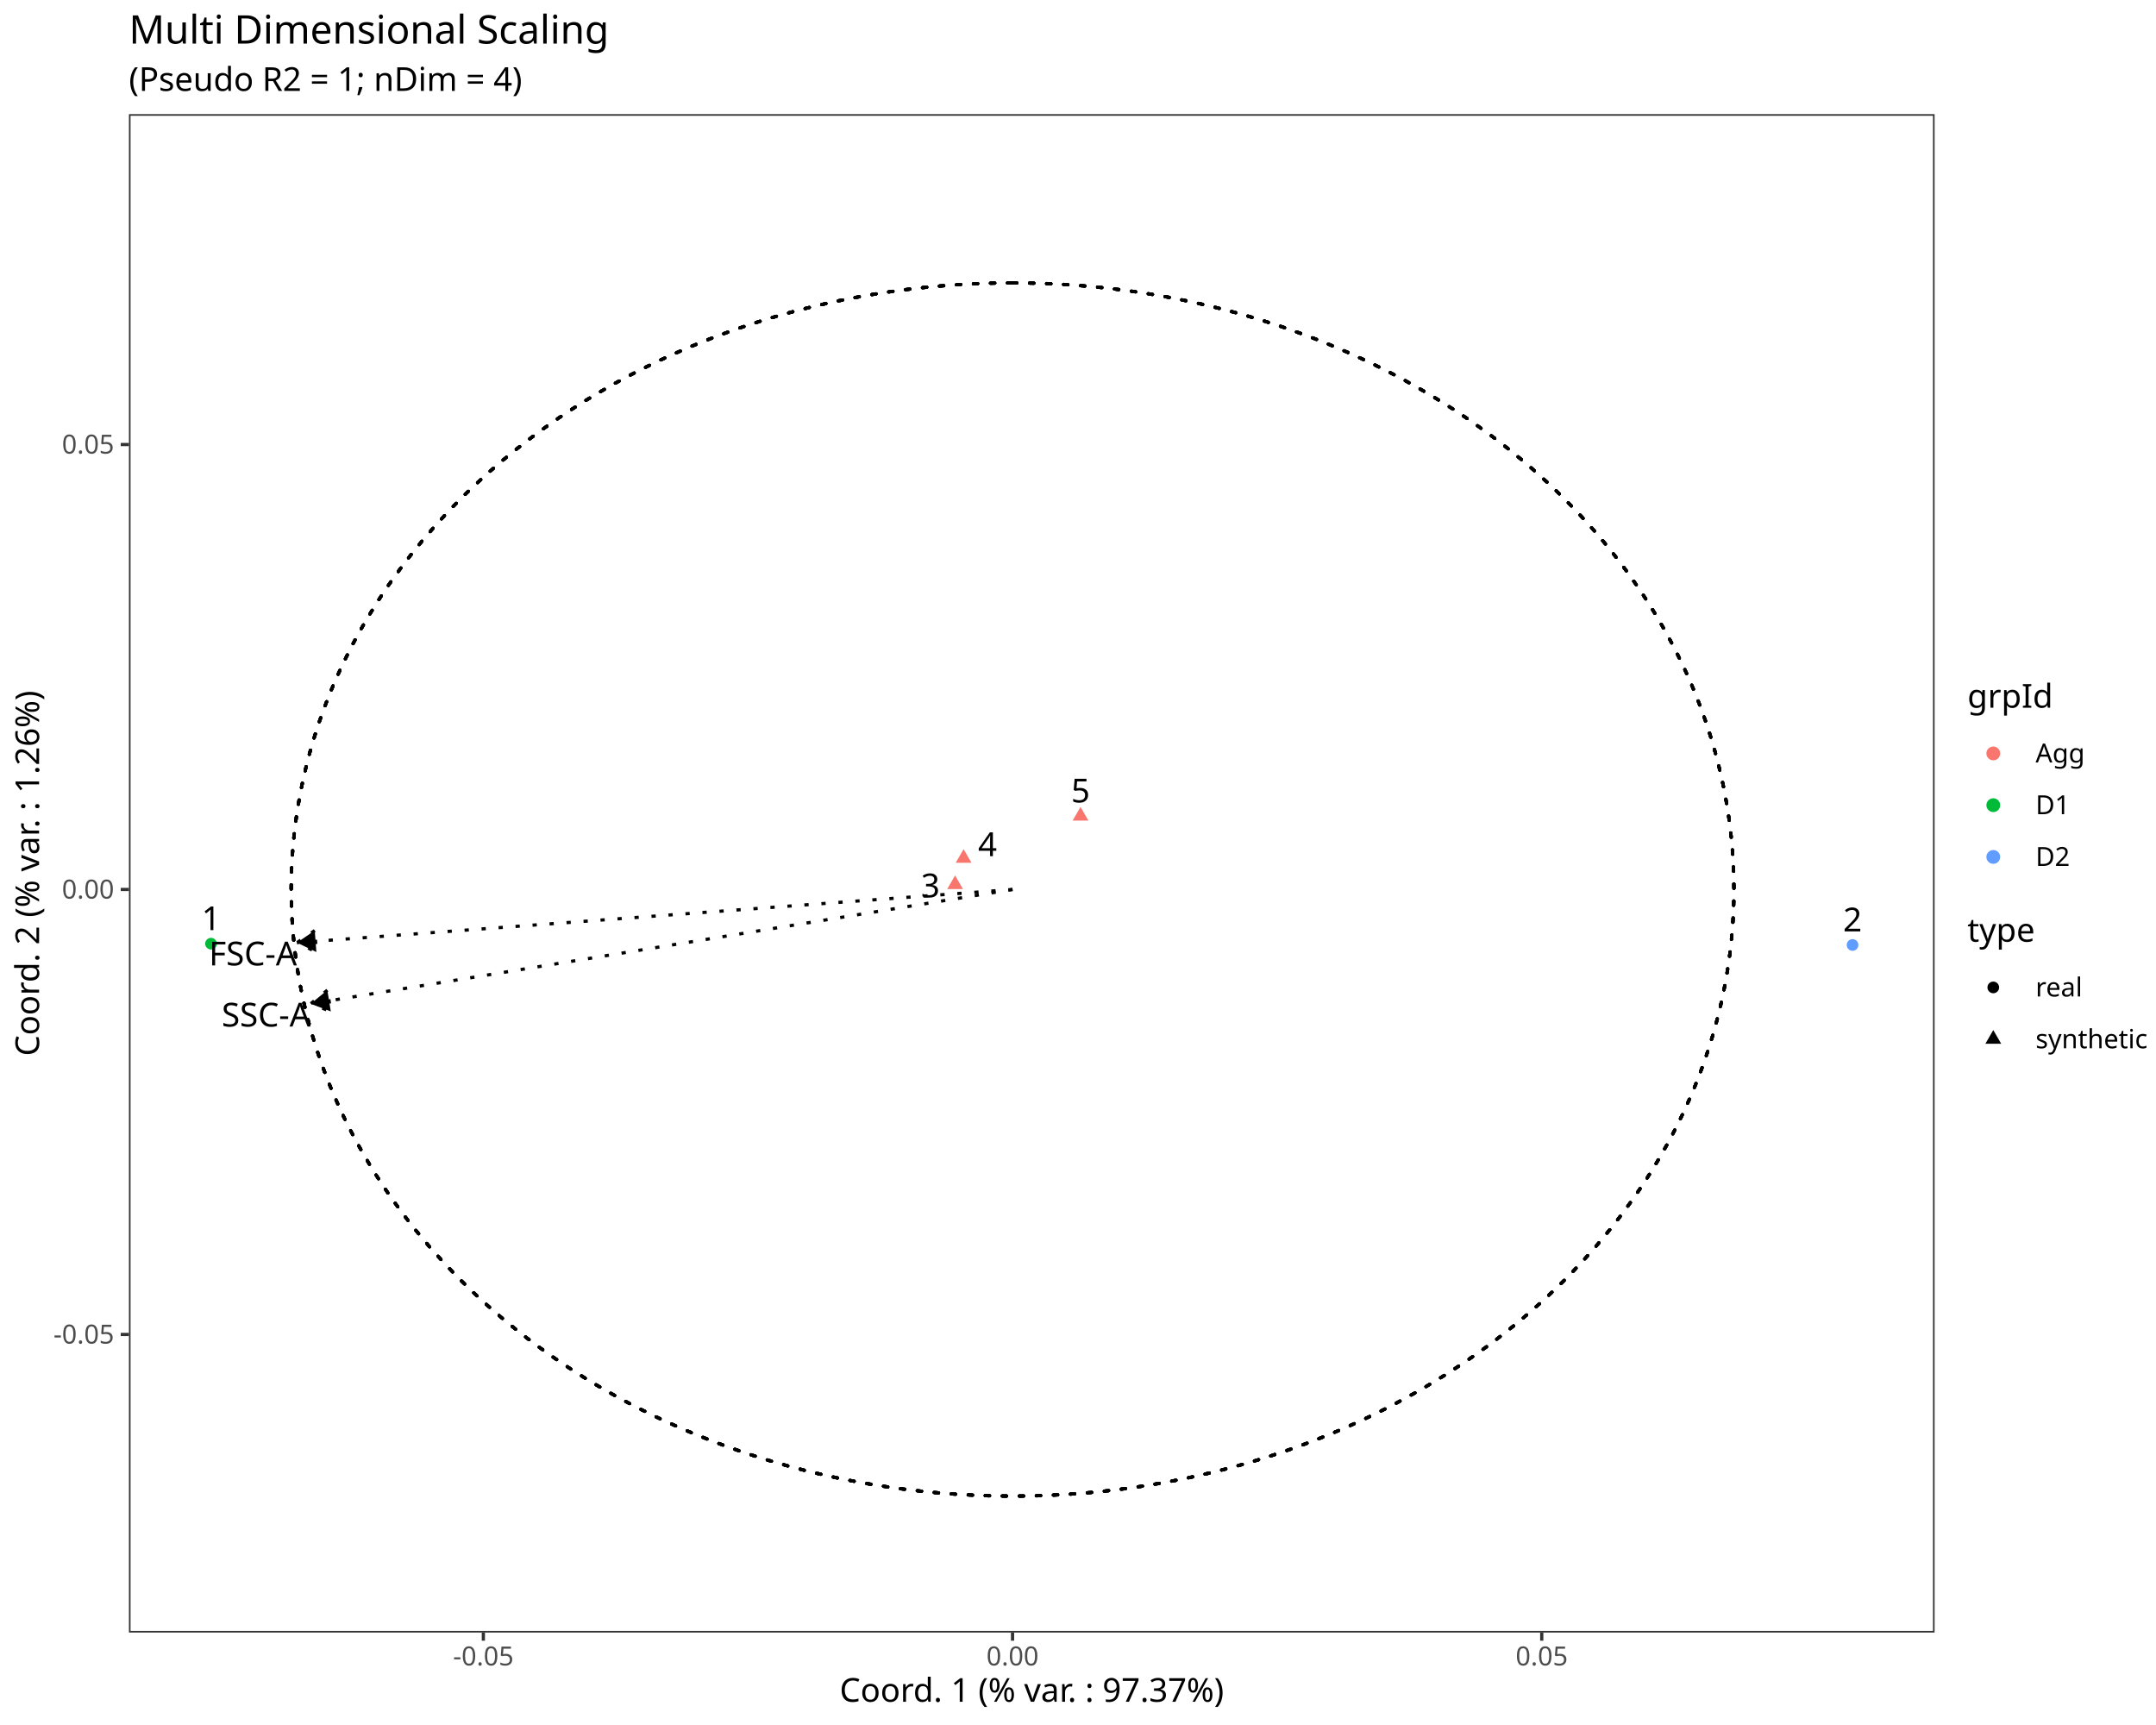
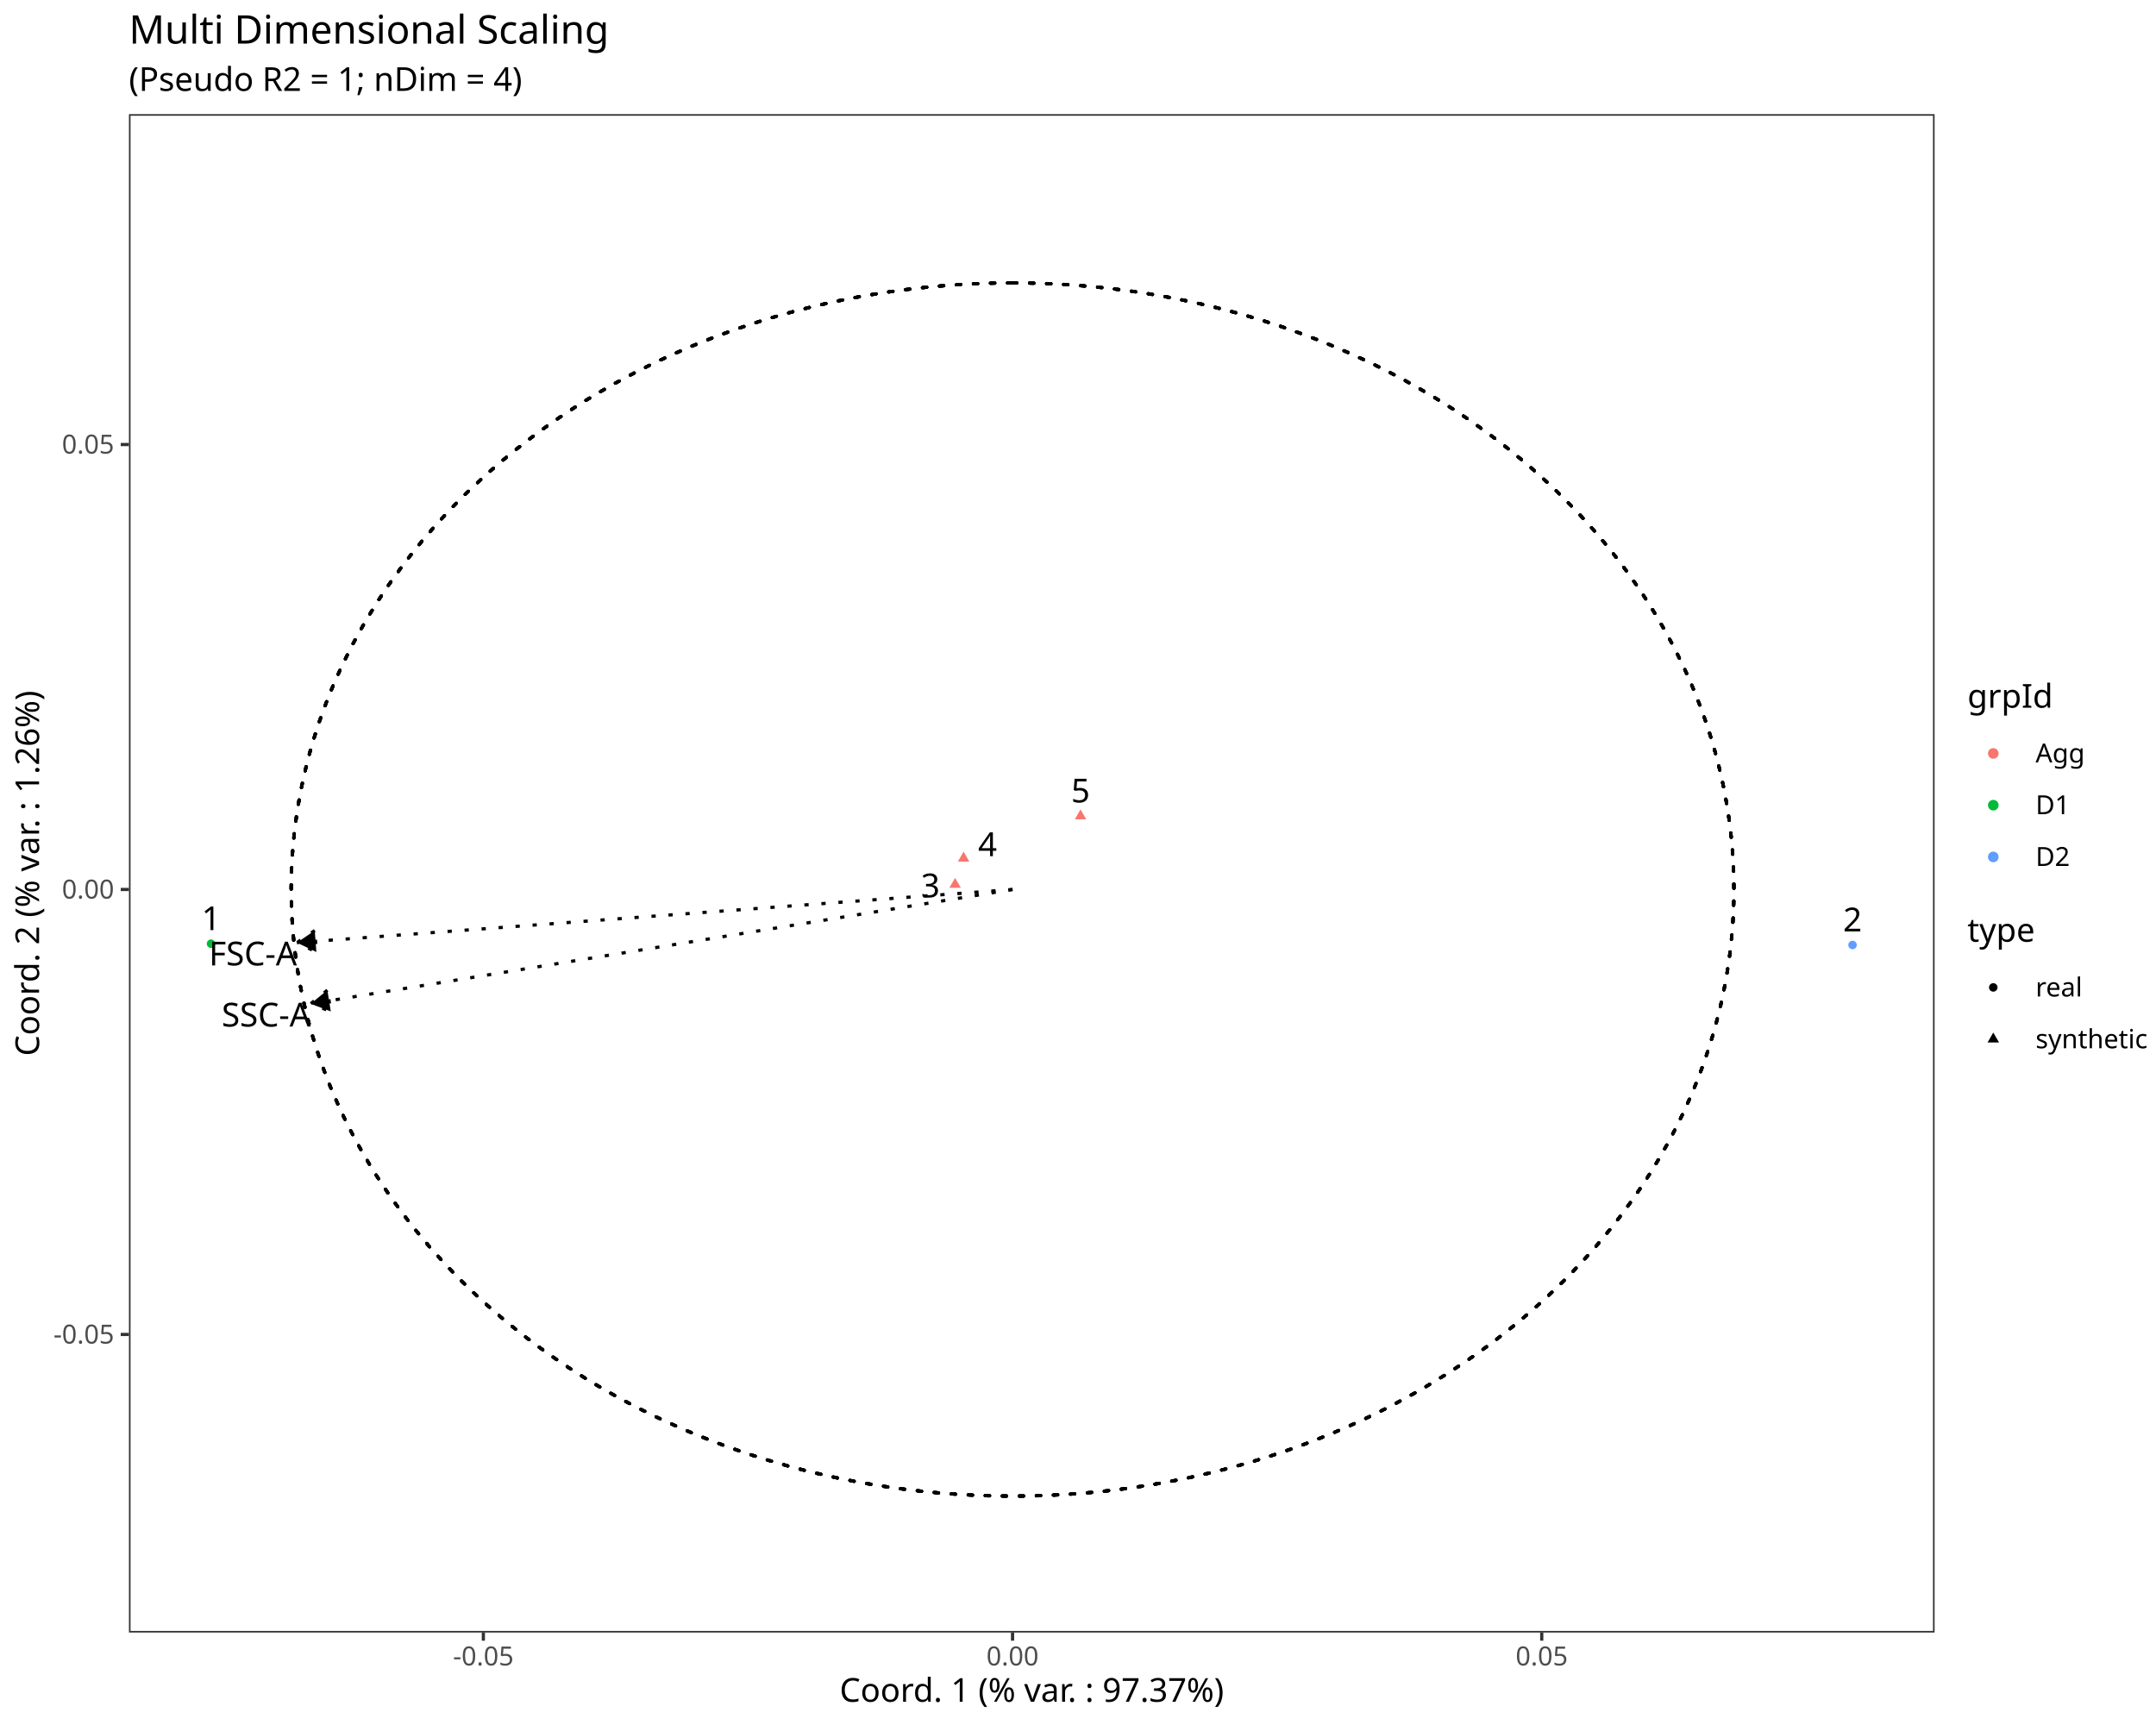
<svg xmlns="http://www.w3.org/2000/svg" class="svglite" data-engine-version="2.0" width="720.00pt" height="576.00pt" viewBox="0 0 720.00 576.00">
  <defs>
    <style type="text/css">
    .svglite line, .svglite polyline, .svglite polygon, .svglite path, .svglite rect, .svglite circle {
      fill: none;
      stroke: #000000;
      stroke-linecap: round;
      stroke-linejoin: round;
      stroke-miterlimit: 10.00;
    }
  </style>
  </defs>
  <rect width="100%" height="100%" style="stroke: none; fill: #FFFFFF;" />
  <defs>
    <clipPath id="cpMC4wMHw3MjAuMDB8MC4wMHw1NzYuMDA=">
      <rect x="0.00" y="0.00" width="720.00" height="576.00" />
    </clipPath>
  </defs>
  <g clip-path="url(#cpMC4wMHw3MjAuMDB8MC4wMHw1NzYuMDA=)">
    <rect x="0.00" y="0.00" width="720.00" height="576.00" style="stroke-width: 1.07; stroke: #FFFFFF; fill: #FFFFFF;" />
  </g>
  <defs>
    <clipPath id="cpNDMuMDZ8NjQ2LjA3fDM4LjEyfDU0NS4xMQ==">
      <rect x="43.06" y="38.12" width="603.00" height="507.00" />
    </clipPath>
  </defs>
  <g clip-path="url(#cpNDMuMDZ8NjQ2LjA3fDM4LjEyfDU0NS4xMQ==)">
    <rect x="43.06" y="38.12" width="603.00" height="507.00" style="stroke-width: 1.07; stroke: none; fill: #FFFFFF;" />
-     <circle cx="70.47" cy="315.11" r="1.95" style="stroke-width: 0.71; stroke: none; fill: #00BA38;" />
-     <circle cx="618.66" cy="315.54" r="1.95" style="stroke-width: 0.71; stroke: none; fill: #619CFF;" />
-     <polygon points="318.95,292.31 321.58,296.87 316.32,296.87 " style="stroke-width: 0.71; stroke: none; fill: #F8766D;" />
-     <polygon points="321.79,283.54 324.43,288.10 319.16,288.10 " style="stroke-width: 0.71; stroke: none; fill: #F8766D;" />
-     <polygon points="360.84,269.44 363.47,274.00 358.21,274.00 " style="stroke-width: 0.71; stroke: none; fill: #F8766D;" />
+     <circle cx="70.47" cy="315.11" r="1.42" style="stroke-width: 0.71; stroke: none; fill: #00BA38;" />
+     <circle cx="618.66" cy="315.54" r="1.42" style="stroke-width: 0.71; stroke: none; fill: #619CFF;" />
+     <polygon points="318.95,293.14 320.87,296.45 317.04,296.45 " style="stroke-width: 0.71; stroke: none; fill: #F8766D;" />
+     <polygon points="321.79,284.37 323.71,287.69 319.88,287.69 " style="stroke-width: 0.71; stroke: none; fill: #F8766D;" />
+     <polygon points="360.84,270.27 362.75,273.59 358.93,273.59 " style="stroke-width: 0.71; stroke: none; fill: #F8766D;" />
    <text x="70.49" y="310.57" text-anchor="middle" style="font-size: 11.04px; font-family: sans;" textLength="6.14px" lengthAdjust="spacingAndGlyphs">1</text>
    <text x="618.65" y="311.00" text-anchor="middle" style="font-size: 11.04px; font-family: sans;" textLength="6.14px" lengthAdjust="spacingAndGlyphs">2</text>
    <text x="310.71" y="299.63" text-anchor="middle" style="font-size: 11.04px; font-family: sans;" textLength="6.14px" lengthAdjust="spacingAndGlyphs">3</text>
    <text x="329.78" y="285.88" text-anchor="middle" style="font-size: 11.04px; font-family: sans;" textLength="6.14px" lengthAdjust="spacingAndGlyphs">4</text>
    <text x="360.84" y="267.94" text-anchor="middle" style="font-size: 11.04px; font-family: sans;" textLength="6.14px" lengthAdjust="spacingAndGlyphs">5</text>
    <line x1="338.14" y1="297.01" x2="99.16" y2="314.77" style="stroke-width: 1.07; stroke-dasharray: 1.42,4.27; stroke-linecap: butt;" />
    <polygon points="105.11,310.71 99.16,314.77 105.65,317.89 " style="stroke-width: 1.07; stroke-dasharray: 1.42,4.27; stroke-linecap: butt; fill: #000000;" />
    <line x1="338.14" y1="297.01" x2="103.74" y2="335.18" style="stroke-width: 1.07; stroke-dasharray: 1.42,4.27; stroke-linecap: butt;" />
    <polygon points="109.32,330.62 103.74,335.18 110.47,337.73 " style="stroke-width: 1.07; stroke-dasharray: 1.42,4.27; stroke-linecap: butt; fill: #000000;" />
    <text x="99.16" y="322.36" text-anchor="end" style="font-size: 11.04px; font-family: sans;" textLength="33.13px" lengthAdjust="spacingAndGlyphs">FSC-A</text>
    <text x="103.74" y="342.78" text-anchor="end" style="font-size: 11.04px; font-family: sans;" textLength="33.75px" lengthAdjust="spacingAndGlyphs">SSC-A</text>
    <polygon points="338.14,94.47 342.35,94.50 346.55,94.59 350.75,94.74 354.95,94.96 359.14,95.24 363.32,95.58 367.50,95.98 371.67,96.44 375.83,96.96 379.97,97.54 384.11,98.19 388.23,98.89 392.33,99.66 396.42,100.48 400.49,101.37 404.54,102.31 408.58,103.32 412.59,104.38 416.57,105.50 420.54,106.68 424.47,107.92 428.39,109.21 432.27,110.57 436.13,111.98 439.95,113.44 443.75,114.97 447.51,116.54 451.24,118.17 454.93,119.86 458.59,121.60 462.22,123.40 465.80,125.24 469.35,127.14 472.85,129.09 476.32,131.10 479.74,133.15 483.12,135.25 486.46,137.40 489.75,139.60 492.99,141.85 496.19,144.15 499.34,146.49 502.44,148.88 505.49,151.31 508.49,153.79 511.43,156.31 514.33,158.88 517.17,161.48 519.95,164.13 522.68,166.82 525.36,169.55 527.98,172.31 530.54,175.12 533.04,177.96 535.48,180.84 537.86,183.75 540.18,186.70 542.44,189.68 544.64,192.69 546.77,195.74 548.84,198.82 550.85,201.92 552.79,205.06 554.66,208.22 556.47,211.41 558.22,214.63 559.89,217.87 561.50,221.14 563.04,224.43 564.52,227.74 565.92,231.07 567.25,234.42 568.52,237.79 569.71,241.18 570.84,244.59 571.89,248.01 572.87,251.45 573.78,254.90 574.62,258.37 575.39,261.84 576.08,265.33 576.70,268.82 577.25,272.33 577.73,275.84 578.13,279.36 578.46,282.88 578.72,286.41 578.90,289.95 579.01,293.48 579.05,297.01 579.01,300.55 578.90,304.08 578.72,307.61 578.46,311.14 578.13,314.67 577.73,318.19 577.25,321.70 576.70,325.20 576.08,328.70 575.39,332.19 574.62,335.66 573.78,339.13 572.87,342.58 571.89,346.01 570.84,349.44 569.71,352.84 568.52,356.23 567.25,359.60 565.92,362.96 564.52,366.29 563.04,369.60 561.50,372.89 559.89,376.16 558.22,379.40 556.47,382.61 554.66,385.81 552.79,388.97 550.85,392.10 548.84,395.21 546.77,398.29 544.64,401.33 542.44,404.35 540.18,407.33 537.86,410.28 535.48,413.19 533.04,416.07 530.54,418.91 527.98,421.71 525.36,424.48 522.68,427.21 519.95,429.90 517.17,432.54 514.33,435.15 511.43,437.72 508.49,440.24 505.49,442.71 502.44,445.15 499.34,447.54 496.19,449.88 492.99,452.17 489.75,454.42 486.46,456.62 483.12,458.78 479.74,460.88 476.32,462.93 472.85,464.93 469.35,466.88 465.80,468.78 462.22,470.63 458.59,472.43 454.93,474.17 451.24,475.85 447.51,477.49 443.75,479.06 439.95,480.58 436.13,482.05 432.27,483.46 428.39,484.81 424.47,486.11 420.54,487.35 416.57,488.53 412.59,489.65 408.58,490.71 404.54,491.72 400.49,492.66 396.42,493.55 392.33,494.37 388.23,495.14 384.11,495.84 379.97,496.48 375.83,497.07 371.67,497.59 367.50,498.05 363.32,498.45 359.14,498.79 354.95,499.07 350.75,499.28 346.55,499.44 342.35,499.53 338.14,499.56 333.94,499.53 329.73,499.44 325.53,499.28 321.34,499.07 317.15,498.79 312.96,498.45 308.78,498.05 304.62,497.59 300.46,497.07 296.31,496.48 292.18,495.84 288.06,495.14 283.95,494.37 279.86,493.55 275.79,492.66 271.74,491.72 267.71,490.71 263.70,489.65 259.71,488.53 255.75,487.35 251.81,486.11 247.90,484.81 244.01,483.46 240.16,482.05 236.33,480.58 232.54,479.06 228.77,477.49 225.05,475.85 221.35,474.17 217.69,472.43 214.07,470.63 210.48,468.78 206.94,466.88 203.43,464.93 199.97,462.93 196.54,460.88 193.16,458.78 189.83,456.62 186.54,454.42 183.29,452.17 180.10,449.88 176.95,447.54 173.85,445.15 170.80,442.71 167.80,440.24 164.85,437.72 161.96,435.15 159.12,432.54 156.33,429.90 153.60,427.21 150.93,424.48 148.31,421.71 145.75,418.91 143.25,416.07 140.81,413.19 138.42,410.28 136.10,407.33 133.85,404.35 131.65,401.33 129.51,398.29 127.44,395.21 125.44,392.10 123.50,388.97 121.62,385.81 119.81,382.61 118.07,379.40 116.39,376.16 114.78,372.89 113.24,369.60 111.77,366.29 110.36,362.96 109.03,359.60 107.77,356.23 106.57,352.84 105.45,349.44 104.40,346.01 103.41,342.58 102.50,339.13 101.67,335.66 100.90,332.19 100.21,328.70 99.58,325.20 99.04,321.70 98.56,318.19 98.16,314.67 97.83,311.14 97.57,307.61 97.39,304.08 97.28,300.55 97.24,297.01 97.28,293.48 97.39,289.95 97.57,286.41 97.83,282.88 98.16,279.36 98.56,275.84 99.04,272.33 99.58,268.82 100.21,265.33 100.90,261.84 101.67,258.37 102.50,254.90 103.41,251.45 104.40,248.01 105.45,244.59 106.57,241.18 107.77,237.79 109.03,234.42 110.36,231.07 111.77,227.74 113.24,224.43 114.78,221.14 116.39,217.87 118.07,214.63 119.81,211.41 121.62,208.22 123.50,205.06 125.44,201.92 127.44,198.82 129.51,195.74 131.65,192.69 133.85,189.68 136.10,186.70 138.42,183.75 140.81,180.84 143.25,177.96 145.75,175.12 148.31,172.31 150.93,169.55 153.60,166.82 156.33,164.13 159.12,161.48 161.96,158.88 164.85,156.31 167.80,153.79 170.80,151.31 173.85,148.88 176.95,146.49 180.10,144.15 183.29,141.85 186.54,139.60 189.83,137.40 193.16,135.25 196.54,133.15 199.97,131.10 203.43,129.09 206.94,127.14 210.48,125.24 214.07,123.40 217.69,121.60 221.35,119.86 225.05,118.17 228.77,116.54 232.54,114.97 236.33,113.44 240.16,111.98 244.01,110.57 247.90,109.21 251.81,107.92 255.75,106.68 259.71,105.50 263.70,104.38 267.71,103.32 271.74,102.31 275.79,101.37 279.86,100.48 283.95,99.66 288.06,98.89 292.18,98.19 296.31,97.54 300.46,96.96 304.62,96.44 308.78,95.98 312.96,95.58 317.15,95.24 321.34,94.96 325.53,94.74 329.73,94.59 333.94,94.50 338.14,94.47 " style="stroke-width: 1.07; stroke-dasharray: 1.42,4.27; fill: none;" />
    <polygon points="338.14,94.47 342.35,94.50 346.55,94.59 350.75,94.74 354.95,94.96 359.14,95.24 363.32,95.58 367.50,95.98 371.67,96.44 375.83,96.96 379.97,97.54 384.11,98.19 388.23,98.89 392.33,99.66 396.42,100.48 400.49,101.37 404.54,102.31 408.58,103.32 412.59,104.38 416.57,105.50 420.54,106.68 424.47,107.92 428.39,109.21 432.27,110.57 436.13,111.98 439.95,113.44 443.75,114.97 447.51,116.54 451.24,118.17 454.93,119.86 458.59,121.60 462.22,123.40 465.80,125.24 469.35,127.14 472.85,129.09 476.32,131.10 479.74,133.15 483.12,135.25 486.46,137.40 489.75,139.60 492.99,141.85 496.19,144.15 499.34,146.49 502.44,148.88 505.49,151.31 508.49,153.79 511.43,156.31 514.33,158.88 517.17,161.48 519.95,164.13 522.68,166.82 525.36,169.55 527.98,172.31 530.54,175.12 533.04,177.96 535.48,180.84 537.86,183.75 540.18,186.70 542.44,189.68 544.64,192.69 546.77,195.74 548.84,198.82 550.85,201.92 552.79,205.06 554.66,208.22 556.47,211.41 558.22,214.63 559.89,217.87 561.50,221.14 563.04,224.43 564.52,227.74 565.92,231.07 567.25,234.42 568.52,237.79 569.71,241.18 570.84,244.59 571.89,248.01 572.87,251.45 573.78,254.90 574.62,258.37 575.39,261.84 576.08,265.33 576.70,268.82 577.25,272.33 577.73,275.84 578.13,279.36 578.46,282.88 578.72,286.41 578.90,289.95 579.01,293.48 579.05,297.01 579.01,300.55 578.90,304.08 578.72,307.61 578.46,311.14 578.13,314.67 577.73,318.19 577.25,321.70 576.70,325.20 576.08,328.70 575.39,332.19 574.62,335.66 573.78,339.13 572.87,342.58 571.89,346.01 570.84,349.44 569.71,352.84 568.52,356.23 567.25,359.60 565.92,362.96 564.52,366.29 563.04,369.60 561.50,372.89 559.89,376.16 558.22,379.40 556.47,382.61 554.66,385.81 552.79,388.97 550.85,392.10 548.84,395.21 546.77,398.29 544.64,401.33 542.44,404.35 540.18,407.33 537.86,410.28 535.48,413.19 533.04,416.07 530.54,418.91 527.98,421.71 525.36,424.48 522.68,427.21 519.95,429.90 517.17,432.54 514.33,435.15 511.43,437.72 508.49,440.24 505.49,442.71 502.44,445.15 499.34,447.54 496.19,449.88 492.99,452.17 489.75,454.42 486.46,456.62 483.12,458.78 479.74,460.88 476.32,462.93 472.85,464.93 469.35,466.88 465.80,468.78 462.22,470.63 458.59,472.43 454.93,474.17 451.24,475.85 447.51,477.49 443.75,479.06 439.95,480.58 436.13,482.05 432.27,483.46 428.39,484.81 424.47,486.11 420.54,487.35 416.57,488.53 412.59,489.65 408.58,490.71 404.54,491.72 400.49,492.66 396.42,493.55 392.33,494.37 388.23,495.14 384.11,495.84 379.97,496.48 375.83,497.07 371.67,497.59 367.50,498.05 363.32,498.45 359.14,498.79 354.95,499.07 350.75,499.28 346.55,499.44 342.35,499.53 338.14,499.56 333.94,499.53 329.73,499.44 325.53,499.28 321.34,499.07 317.15,498.79 312.96,498.45 308.78,498.05 304.62,497.59 300.46,497.07 296.31,496.48 292.18,495.84 288.06,495.14 283.95,494.37 279.86,493.55 275.79,492.66 271.74,491.72 267.71,490.71 263.70,489.65 259.71,488.53 255.75,487.35 251.81,486.11 247.90,484.81 244.01,483.46 240.16,482.05 236.33,480.58 232.54,479.06 228.77,477.49 225.05,475.85 221.35,474.17 217.69,472.43 214.07,470.63 210.48,468.78 206.94,466.88 203.43,464.93 199.97,462.93 196.54,460.88 193.16,458.78 189.83,456.62 186.54,454.42 183.29,452.17 180.10,449.88 176.95,447.54 173.85,445.15 170.80,442.71 167.80,440.24 164.85,437.72 161.96,435.15 159.12,432.54 156.33,429.90 153.60,427.21 150.93,424.48 148.31,421.71 145.75,418.91 143.25,416.07 140.81,413.19 138.42,410.28 136.10,407.33 133.85,404.35 131.65,401.33 129.51,398.29 127.44,395.21 125.44,392.10 123.50,388.97 121.62,385.81 119.81,382.61 118.07,379.40 116.39,376.16 114.78,372.89 113.24,369.60 111.77,366.29 110.36,362.96 109.03,359.60 107.77,356.23 106.57,352.84 105.45,349.44 104.40,346.01 103.41,342.58 102.50,339.13 101.67,335.66 100.90,332.19 100.21,328.70 99.58,325.20 99.04,321.70 98.56,318.19 98.16,314.67 97.83,311.14 97.57,307.61 97.39,304.08 97.28,300.55 97.24,297.01 97.28,293.48 97.39,289.95 97.57,286.41 97.83,282.88 98.16,279.36 98.56,275.84 99.04,272.33 99.58,268.82 100.21,265.33 100.90,261.84 101.67,258.37 102.50,254.90 103.41,251.45 104.40,248.01 105.45,244.59 106.57,241.18 107.77,237.79 109.03,234.42 110.36,231.07 111.77,227.74 113.24,224.43 114.78,221.14 116.39,217.87 118.07,214.63 119.81,211.41 121.62,208.22 123.50,205.06 125.44,201.92 127.44,198.82 129.51,195.74 131.65,192.69 133.85,189.68 136.10,186.70 138.42,183.75 140.81,180.84 143.25,177.96 145.75,175.12 148.31,172.31 150.93,169.55 153.60,166.82 156.33,164.13 159.12,161.48 161.96,158.88 164.85,156.31 167.80,153.79 170.80,151.31 173.85,148.88 176.95,146.49 180.10,144.15 183.29,141.85 186.54,139.60 189.83,137.40 193.16,135.25 196.54,133.15 199.97,131.10 203.43,129.09 206.94,127.14 210.48,125.24 214.07,123.40 217.69,121.60 221.35,119.86 225.05,118.17 228.77,116.54 232.54,114.97 236.33,113.44 240.16,111.98 244.01,110.57 247.90,109.21 251.81,107.92 255.75,106.68 259.71,105.50 263.70,104.38 267.71,103.32 271.74,102.31 275.79,101.37 279.86,100.48 283.95,99.66 288.06,98.89 292.18,98.19 296.31,97.54 300.46,96.96 304.62,96.44 308.78,95.98 312.96,95.58 317.15,95.24 321.34,94.96 325.53,94.74 329.73,94.59 333.94,94.50 338.14,94.47 " style="stroke-width: 1.07; stroke-dasharray: 1.42,4.27; fill: none;" />
    <polygon points="338.14,94.47 342.35,94.50 346.55,94.59 350.75,94.74 354.95,94.96 359.14,95.24 363.32,95.58 367.50,95.98 371.67,96.44 375.83,96.96 379.97,97.54 384.11,98.19 388.23,98.89 392.33,99.66 396.42,100.48 400.49,101.37 404.54,102.31 408.58,103.32 412.59,104.38 416.57,105.50 420.54,106.68 424.47,107.92 428.39,109.21 432.27,110.57 436.13,111.98 439.95,113.44 443.75,114.97 447.51,116.54 451.24,118.17 454.93,119.86 458.59,121.60 462.22,123.40 465.80,125.24 469.35,127.14 472.85,129.09 476.32,131.10 479.74,133.15 483.12,135.25 486.46,137.40 489.75,139.60 492.99,141.85 496.19,144.15 499.34,146.49 502.44,148.88 505.49,151.31 508.49,153.79 511.43,156.31 514.33,158.88 517.17,161.48 519.95,164.13 522.68,166.82 525.36,169.55 527.98,172.31 530.54,175.12 533.04,177.96 535.48,180.84 537.86,183.75 540.18,186.70 542.44,189.68 544.64,192.69 546.77,195.74 548.84,198.82 550.85,201.92 552.79,205.06 554.66,208.22 556.47,211.41 558.22,214.63 559.89,217.87 561.50,221.14 563.04,224.43 564.52,227.74 565.92,231.07 567.25,234.42 568.52,237.79 569.71,241.18 570.84,244.59 571.89,248.01 572.87,251.45 573.78,254.90 574.62,258.37 575.39,261.84 576.08,265.33 576.70,268.82 577.25,272.33 577.73,275.84 578.13,279.36 578.46,282.88 578.72,286.41 578.90,289.95 579.01,293.48 579.05,297.01 579.01,300.55 578.90,304.08 578.72,307.61 578.46,311.14 578.13,314.67 577.73,318.19 577.25,321.70 576.70,325.20 576.08,328.70 575.39,332.19 574.62,335.66 573.78,339.13 572.87,342.58 571.89,346.01 570.84,349.44 569.71,352.84 568.52,356.23 567.25,359.60 565.92,362.96 564.52,366.29 563.04,369.60 561.50,372.89 559.89,376.16 558.22,379.40 556.47,382.61 554.66,385.81 552.79,388.97 550.85,392.10 548.84,395.21 546.77,398.29 544.64,401.33 542.44,404.35 540.18,407.33 537.86,410.28 535.48,413.19 533.04,416.07 530.54,418.91 527.98,421.71 525.36,424.48 522.68,427.21 519.95,429.90 517.17,432.54 514.33,435.15 511.43,437.72 508.49,440.24 505.49,442.71 502.44,445.15 499.34,447.54 496.19,449.88 492.99,452.17 489.75,454.42 486.46,456.62 483.12,458.78 479.74,460.88 476.32,462.93 472.85,464.93 469.35,466.88 465.80,468.78 462.22,470.63 458.59,472.43 454.93,474.17 451.24,475.85 447.51,477.49 443.75,479.06 439.95,480.58 436.13,482.05 432.27,483.46 428.39,484.81 424.47,486.11 420.54,487.35 416.57,488.53 412.59,489.65 408.58,490.71 404.54,491.72 400.49,492.66 396.42,493.55 392.33,494.37 388.23,495.14 384.11,495.84 379.97,496.48 375.83,497.07 371.67,497.59 367.50,498.05 363.32,498.45 359.14,498.79 354.95,499.07 350.75,499.28 346.55,499.44 342.35,499.53 338.14,499.56 333.94,499.53 329.73,499.44 325.53,499.28 321.34,499.07 317.15,498.79 312.96,498.45 308.78,498.05 304.62,497.59 300.46,497.07 296.31,496.48 292.18,495.84 288.06,495.14 283.95,494.37 279.86,493.55 275.79,492.66 271.74,491.72 267.71,490.71 263.70,489.65 259.71,488.53 255.75,487.35 251.81,486.11 247.90,484.81 244.01,483.46 240.16,482.05 236.33,480.58 232.54,479.06 228.77,477.49 225.05,475.85 221.35,474.17 217.69,472.43 214.07,470.63 210.48,468.78 206.94,466.88 203.43,464.93 199.97,462.93 196.54,460.88 193.16,458.78 189.83,456.62 186.54,454.42 183.29,452.17 180.10,449.88 176.95,447.54 173.85,445.15 170.80,442.71 167.80,440.24 164.85,437.72 161.96,435.15 159.12,432.54 156.33,429.90 153.60,427.21 150.93,424.48 148.31,421.71 145.75,418.91 143.25,416.07 140.81,413.19 138.42,410.28 136.10,407.33 133.85,404.35 131.65,401.33 129.51,398.29 127.44,395.21 125.44,392.10 123.50,388.97 121.62,385.81 119.81,382.61 118.07,379.40 116.39,376.16 114.78,372.89 113.24,369.60 111.77,366.29 110.36,362.96 109.03,359.60 107.77,356.23 106.57,352.84 105.45,349.44 104.40,346.01 103.41,342.58 102.50,339.13 101.67,335.66 100.90,332.19 100.21,328.70 99.58,325.20 99.04,321.70 98.56,318.19 98.16,314.67 97.83,311.14 97.57,307.61 97.39,304.08 97.28,300.55 97.24,297.01 97.28,293.48 97.39,289.95 97.57,286.41 97.83,282.88 98.16,279.36 98.56,275.84 99.04,272.33 99.58,268.82 100.21,265.33 100.90,261.84 101.67,258.37 102.50,254.90 103.41,251.45 104.40,248.01 105.45,244.59 106.57,241.18 107.77,237.79 109.03,234.42 110.36,231.07 111.77,227.74 113.24,224.43 114.78,221.14 116.39,217.87 118.07,214.63 119.81,211.41 121.62,208.22 123.50,205.06 125.44,201.92 127.44,198.82 129.51,195.74 131.65,192.69 133.85,189.68 136.10,186.70 138.42,183.75 140.81,180.84 143.25,177.96 145.75,175.12 148.31,172.31 150.93,169.55 153.60,166.82 156.33,164.13 159.12,161.48 161.96,158.88 164.85,156.31 167.80,153.79 170.80,151.31 173.85,148.88 176.95,146.49 180.10,144.15 183.29,141.85 186.54,139.60 189.83,137.40 193.16,135.25 196.54,133.15 199.97,131.10 203.43,129.09 206.94,127.14 210.48,125.24 214.07,123.40 217.69,121.60 221.35,119.86 225.05,118.17 228.77,116.54 232.54,114.97 236.33,113.44 240.16,111.98 244.01,110.57 247.90,109.21 251.81,107.92 255.75,106.68 259.71,105.50 263.70,104.38 267.71,103.32 271.74,102.31 275.79,101.37 279.86,100.48 283.95,99.66 288.06,98.89 292.18,98.19 296.31,97.54 300.46,96.96 304.62,96.44 308.78,95.98 312.96,95.58 317.15,95.24 321.34,94.96 325.53,94.74 329.73,94.59 333.94,94.50 338.14,94.47 " style="stroke-width: 1.07; stroke-dasharray: 1.42,4.27; fill: none;" />
    <polygon points="338.14,94.47 342.35,94.50 346.55,94.59 350.75,94.74 354.95,94.96 359.14,95.24 363.32,95.58 367.50,95.98 371.67,96.44 375.83,96.96 379.97,97.54 384.11,98.19 388.23,98.89 392.33,99.66 396.42,100.48 400.49,101.37 404.54,102.31 408.58,103.32 412.59,104.38 416.57,105.50 420.54,106.68 424.47,107.92 428.39,109.21 432.27,110.57 436.13,111.98 439.95,113.44 443.75,114.97 447.51,116.54 451.24,118.17 454.93,119.86 458.59,121.60 462.22,123.40 465.80,125.24 469.35,127.14 472.85,129.09 476.32,131.10 479.74,133.15 483.12,135.25 486.46,137.40 489.75,139.60 492.99,141.85 496.19,144.15 499.34,146.49 502.44,148.88 505.49,151.31 508.49,153.79 511.43,156.31 514.33,158.88 517.17,161.48 519.95,164.13 522.68,166.82 525.36,169.55 527.98,172.31 530.54,175.12 533.04,177.96 535.48,180.84 537.86,183.75 540.18,186.70 542.44,189.68 544.64,192.69 546.77,195.74 548.84,198.82 550.85,201.92 552.79,205.06 554.66,208.22 556.47,211.41 558.22,214.63 559.89,217.87 561.50,221.14 563.04,224.43 564.52,227.74 565.92,231.07 567.25,234.42 568.52,237.79 569.71,241.18 570.84,244.59 571.89,248.01 572.87,251.45 573.78,254.90 574.62,258.37 575.39,261.84 576.08,265.33 576.70,268.82 577.25,272.33 577.73,275.84 578.13,279.36 578.46,282.88 578.72,286.41 578.90,289.95 579.01,293.48 579.05,297.01 579.01,300.55 578.90,304.08 578.72,307.61 578.46,311.14 578.13,314.67 577.73,318.19 577.25,321.70 576.70,325.20 576.08,328.70 575.39,332.19 574.62,335.66 573.78,339.13 572.87,342.58 571.89,346.01 570.84,349.44 569.71,352.84 568.52,356.23 567.25,359.60 565.92,362.96 564.52,366.29 563.04,369.60 561.50,372.89 559.89,376.16 558.22,379.40 556.47,382.61 554.66,385.81 552.79,388.97 550.85,392.10 548.84,395.21 546.77,398.29 544.64,401.33 542.44,404.35 540.18,407.33 537.86,410.28 535.48,413.19 533.04,416.07 530.54,418.91 527.98,421.71 525.36,424.48 522.68,427.21 519.95,429.90 517.17,432.54 514.33,435.15 511.43,437.72 508.49,440.24 505.49,442.71 502.44,445.15 499.34,447.54 496.19,449.88 492.99,452.17 489.75,454.42 486.46,456.62 483.12,458.78 479.74,460.88 476.32,462.93 472.85,464.93 469.35,466.88 465.80,468.78 462.22,470.63 458.59,472.43 454.93,474.17 451.24,475.85 447.51,477.49 443.75,479.06 439.95,480.58 436.13,482.05 432.27,483.46 428.39,484.81 424.47,486.11 420.54,487.35 416.57,488.53 412.59,489.65 408.58,490.71 404.54,491.72 400.49,492.66 396.42,493.55 392.33,494.37 388.23,495.14 384.11,495.84 379.97,496.48 375.83,497.07 371.67,497.59 367.50,498.05 363.32,498.45 359.14,498.79 354.95,499.07 350.75,499.28 346.55,499.44 342.35,499.53 338.14,499.56 333.94,499.53 329.73,499.44 325.53,499.28 321.34,499.07 317.15,498.79 312.96,498.45 308.78,498.05 304.62,497.59 300.46,497.07 296.31,496.48 292.18,495.84 288.06,495.14 283.95,494.37 279.86,493.55 275.79,492.66 271.74,491.72 267.71,490.71 263.70,489.65 259.71,488.53 255.75,487.35 251.81,486.11 247.90,484.81 244.01,483.46 240.16,482.05 236.33,480.58 232.54,479.06 228.77,477.49 225.05,475.85 221.35,474.17 217.69,472.43 214.07,470.63 210.48,468.78 206.94,466.88 203.43,464.93 199.97,462.93 196.54,460.88 193.16,458.78 189.83,456.62 186.54,454.42 183.29,452.17 180.10,449.88 176.95,447.54 173.85,445.15 170.80,442.71 167.80,440.24 164.85,437.72 161.96,435.15 159.12,432.54 156.33,429.90 153.60,427.21 150.93,424.48 148.31,421.71 145.75,418.91 143.25,416.07 140.81,413.19 138.42,410.28 136.10,407.33 133.85,404.35 131.65,401.33 129.51,398.29 127.44,395.21 125.44,392.10 123.50,388.97 121.62,385.81 119.81,382.61 118.07,379.40 116.39,376.16 114.78,372.89 113.24,369.60 111.77,366.29 110.36,362.96 109.03,359.60 107.77,356.23 106.57,352.84 105.45,349.44 104.40,346.01 103.41,342.58 102.50,339.13 101.67,335.66 100.90,332.19 100.21,328.70 99.58,325.20 99.04,321.70 98.56,318.19 98.16,314.67 97.83,311.14 97.57,307.61 97.39,304.08 97.28,300.55 97.24,297.01 97.28,293.48 97.39,289.95 97.57,286.41 97.83,282.88 98.16,279.36 98.56,275.84 99.04,272.33 99.58,268.82 100.21,265.33 100.90,261.84 101.67,258.37 102.50,254.90 103.41,251.45 104.40,248.01 105.45,244.59 106.57,241.18 107.77,237.79 109.03,234.42 110.36,231.07 111.77,227.74 113.24,224.43 114.78,221.14 116.39,217.87 118.07,214.63 119.81,211.41 121.62,208.22 123.50,205.06 125.44,201.92 127.44,198.82 129.51,195.74 131.65,192.69 133.85,189.68 136.10,186.70 138.42,183.75 140.81,180.84 143.25,177.96 145.75,175.12 148.31,172.31 150.93,169.55 153.60,166.82 156.33,164.13 159.12,161.48 161.96,158.88 164.85,156.31 167.80,153.79 170.80,151.31 173.85,148.88 176.95,146.49 180.10,144.15 183.29,141.85 186.54,139.60 189.83,137.40 193.16,135.25 196.54,133.15 199.97,131.10 203.43,129.09 206.94,127.14 210.48,125.24 214.07,123.40 217.69,121.60 221.35,119.86 225.05,118.17 228.77,116.54 232.54,114.97 236.33,113.44 240.16,111.98 244.01,110.57 247.90,109.21 251.81,107.92 255.75,106.68 259.71,105.50 263.70,104.38 267.71,103.32 271.74,102.31 275.79,101.37 279.86,100.48 283.95,99.66 288.06,98.89 292.18,98.19 296.31,97.54 300.46,96.96 304.62,96.44 308.78,95.98 312.96,95.58 317.15,95.24 321.34,94.96 325.53,94.74 329.73,94.59 333.94,94.50 338.14,94.47 " style="stroke-width: 1.07; stroke-dasharray: 1.42,4.27; fill: none;" />
    <polygon points="338.14,94.47 342.35,94.50 346.55,94.59 350.75,94.74 354.95,94.96 359.14,95.24 363.32,95.58 367.50,95.98 371.67,96.44 375.83,96.96 379.97,97.54 384.11,98.19 388.23,98.89 392.33,99.66 396.42,100.48 400.49,101.37 404.54,102.31 408.58,103.32 412.59,104.38 416.57,105.50 420.54,106.68 424.47,107.92 428.39,109.21 432.27,110.57 436.13,111.98 439.95,113.44 443.75,114.97 447.51,116.54 451.24,118.17 454.93,119.86 458.59,121.60 462.22,123.40 465.80,125.24 469.35,127.14 472.85,129.09 476.32,131.10 479.74,133.15 483.12,135.25 486.46,137.40 489.75,139.60 492.99,141.85 496.19,144.15 499.34,146.49 502.44,148.88 505.49,151.31 508.49,153.79 511.43,156.31 514.33,158.88 517.17,161.48 519.95,164.13 522.68,166.82 525.36,169.55 527.98,172.31 530.54,175.12 533.04,177.96 535.48,180.84 537.86,183.75 540.18,186.70 542.44,189.68 544.64,192.69 546.77,195.74 548.84,198.82 550.85,201.92 552.79,205.06 554.66,208.22 556.47,211.41 558.22,214.63 559.89,217.87 561.50,221.14 563.04,224.43 564.52,227.74 565.92,231.07 567.25,234.42 568.52,237.79 569.71,241.18 570.84,244.59 571.89,248.01 572.87,251.45 573.78,254.90 574.62,258.37 575.39,261.84 576.08,265.33 576.70,268.82 577.25,272.33 577.73,275.84 578.13,279.36 578.46,282.88 578.72,286.41 578.90,289.95 579.01,293.48 579.05,297.01 579.01,300.55 578.90,304.08 578.72,307.61 578.46,311.14 578.13,314.67 577.73,318.19 577.25,321.70 576.70,325.20 576.08,328.70 575.39,332.19 574.62,335.66 573.78,339.13 572.87,342.58 571.89,346.01 570.84,349.44 569.71,352.84 568.52,356.23 567.25,359.60 565.92,362.96 564.52,366.29 563.04,369.60 561.50,372.89 559.89,376.16 558.22,379.40 556.47,382.61 554.66,385.81 552.79,388.97 550.85,392.10 548.84,395.21 546.77,398.29 544.64,401.33 542.44,404.35 540.18,407.33 537.86,410.28 535.48,413.19 533.04,416.07 530.54,418.91 527.98,421.71 525.36,424.48 522.68,427.21 519.95,429.90 517.17,432.54 514.33,435.15 511.43,437.72 508.49,440.24 505.49,442.71 502.44,445.15 499.34,447.54 496.19,449.88 492.99,452.17 489.75,454.42 486.46,456.62 483.12,458.78 479.74,460.88 476.32,462.93 472.85,464.93 469.35,466.88 465.80,468.78 462.22,470.63 458.59,472.43 454.93,474.17 451.24,475.85 447.51,477.49 443.75,479.06 439.95,480.58 436.13,482.05 432.27,483.46 428.39,484.81 424.47,486.11 420.54,487.35 416.57,488.53 412.59,489.65 408.58,490.71 404.54,491.72 400.49,492.66 396.42,493.55 392.33,494.37 388.23,495.14 384.11,495.84 379.97,496.48 375.83,497.07 371.67,497.59 367.50,498.05 363.32,498.45 359.14,498.79 354.95,499.07 350.75,499.28 346.55,499.44 342.35,499.53 338.14,499.56 333.94,499.53 329.73,499.44 325.53,499.28 321.34,499.07 317.15,498.79 312.96,498.45 308.78,498.05 304.62,497.59 300.46,497.07 296.31,496.48 292.18,495.84 288.06,495.14 283.95,494.37 279.86,493.55 275.79,492.66 271.74,491.72 267.71,490.71 263.70,489.65 259.71,488.53 255.75,487.35 251.81,486.11 247.90,484.81 244.01,483.46 240.16,482.05 236.33,480.58 232.54,479.06 228.77,477.49 225.05,475.85 221.35,474.17 217.69,472.43 214.07,470.63 210.48,468.78 206.94,466.88 203.43,464.93 199.97,462.93 196.54,460.88 193.16,458.78 189.83,456.62 186.54,454.42 183.29,452.17 180.10,449.88 176.95,447.54 173.85,445.15 170.80,442.71 167.80,440.24 164.85,437.72 161.96,435.15 159.12,432.54 156.33,429.90 153.60,427.21 150.93,424.48 148.31,421.71 145.75,418.91 143.25,416.07 140.81,413.19 138.42,410.28 136.10,407.33 133.85,404.35 131.65,401.33 129.51,398.29 127.44,395.21 125.44,392.10 123.50,388.97 121.62,385.81 119.81,382.61 118.07,379.40 116.39,376.16 114.78,372.89 113.24,369.60 111.77,366.29 110.36,362.96 109.03,359.60 107.77,356.23 106.57,352.84 105.45,349.44 104.40,346.01 103.41,342.58 102.50,339.13 101.67,335.66 100.90,332.19 100.21,328.70 99.58,325.20 99.04,321.70 98.56,318.19 98.16,314.67 97.83,311.14 97.57,307.61 97.39,304.08 97.28,300.55 97.24,297.01 97.28,293.48 97.39,289.95 97.57,286.41 97.83,282.88 98.16,279.36 98.56,275.84 99.04,272.33 99.58,268.82 100.21,265.33 100.90,261.84 101.67,258.37 102.50,254.90 103.41,251.45 104.40,248.01 105.45,244.59 106.57,241.18 107.77,237.79 109.03,234.42 110.36,231.07 111.77,227.74 113.24,224.43 114.78,221.14 116.39,217.87 118.07,214.63 119.81,211.41 121.62,208.22 123.50,205.06 125.44,201.92 127.44,198.82 129.51,195.74 131.65,192.69 133.85,189.68 136.10,186.70 138.42,183.75 140.81,180.84 143.25,177.96 145.75,175.12 148.31,172.31 150.93,169.55 153.60,166.82 156.33,164.13 159.12,161.48 161.96,158.88 164.85,156.31 167.80,153.79 170.80,151.31 173.85,148.88 176.95,146.49 180.10,144.15 183.29,141.85 186.54,139.60 189.83,137.40 193.16,135.25 196.54,133.15 199.97,131.10 203.43,129.09 206.94,127.14 210.48,125.24 214.07,123.40 217.69,121.60 221.35,119.86 225.05,118.17 228.77,116.54 232.54,114.97 236.33,113.44 240.16,111.98 244.01,110.57 247.90,109.21 251.81,107.92 255.75,106.68 259.71,105.50 263.70,104.38 267.71,103.32 271.74,102.31 275.79,101.37 279.86,100.48 283.95,99.66 288.06,98.89 292.18,98.19 296.31,97.54 300.46,96.96 304.62,96.44 308.78,95.98 312.96,95.58 317.15,95.24 321.34,94.96 325.53,94.74 329.73,94.59 333.94,94.50 338.14,94.47 " style="stroke-width: 1.07; stroke-dasharray: 1.42,4.27; fill: none;" />
    <rect x="43.06" y="38.12" width="603.00" height="507.00" style="stroke-width: 1.07; stroke: #333333;" />
  </g>
  <g clip-path="url(#cpMC4wMHw3MjAuMDB8MC4wMHw1NzYuMDA=)">
    <text x="38.13" y="448.63" text-anchor="end" style="font-size: 8.80px; fill: #4D4D4D; font-family: sans;" textLength="20.06px" lengthAdjust="spacingAndGlyphs">-0.05</text>
    <text x="38.13" y="300.04" text-anchor="end" style="font-size: 8.80px; fill: #4D4D4D; font-family: sans;" textLength="17.13px" lengthAdjust="spacingAndGlyphs">0.00</text>
    <text x="38.13" y="151.45" text-anchor="end" style="font-size: 8.80px; fill: #4D4D4D; font-family: sans;" textLength="17.13px" lengthAdjust="spacingAndGlyphs">0.05</text>
    <polyline points="40.32,445.60 43.06,445.60 " style="stroke-width: 1.07; stroke: #333333; stroke-linecap: butt;" />
    <polyline points="40.32,297.01 43.06,297.01 " style="stroke-width: 1.07; stroke: #333333; stroke-linecap: butt;" />
    <polyline points="40.32,148.43 43.06,148.43 " style="stroke-width: 1.07; stroke: #333333; stroke-linecap: butt;" />
    <polyline points="161.42,547.85 161.42,545.11 " style="stroke-width: 1.07; stroke: #333333; stroke-linecap: butt;" />
    <polyline points="338.14,547.85 338.14,545.11 " style="stroke-width: 1.07; stroke: #333333; stroke-linecap: butt;" />
    <polyline points="514.87,547.85 514.87,545.11 " style="stroke-width: 1.07; stroke: #333333; stroke-linecap: butt;" />
    <text x="161.42" y="556.10" text-anchor="middle" style="font-size: 8.80px; fill: #4D4D4D; font-family: sans;" textLength="20.06px" lengthAdjust="spacingAndGlyphs">-0.05</text>
    <text x="338.14" y="556.10" text-anchor="middle" style="font-size: 8.80px; fill: #4D4D4D; font-family: sans;" textLength="17.13px" lengthAdjust="spacingAndGlyphs">0.00</text>
    <text x="514.87" y="556.10" text-anchor="middle" style="font-size: 8.80px; fill: #4D4D4D; font-family: sans;" textLength="17.13px" lengthAdjust="spacingAndGlyphs">0.05</text>
    <text x="344.56" y="568.24" text-anchor="middle" style="font-size: 11.00px; font-family: sans;" textLength="130.23px" lengthAdjust="spacingAndGlyphs">Coord. 1 (% var. : 97.37%)</text>
    <text transform="translate(13.05,291.61) rotate(-90)" text-anchor="middle" style="font-size: 11.00px; font-family: sans;" textLength="124.11px" lengthAdjust="spacingAndGlyphs">Coord. 2 (% var. : 1.26%)</text>
    <rect x="657.02" y="227.60" width="38.42" height="67.17" style="stroke-width: 1.07; stroke: none; fill: #FFFFFF;" />
    <text x="657.02" y="236.31" style="font-size: 11.00px; font-family: sans;" textLength="25.07px" lengthAdjust="spacingAndGlyphs">grpId</text>
    <rect x="657.02" y="242.94" width="17.28" height="17.28" style="stroke-width: 1.07; stroke: none; fill: #FFFFFF;" />
-     <circle cx="665.66" cy="251.58" r="1.95" style="stroke-width: 0.71; stroke: #F8766D; fill: #F8766D;" />
+     <circle cx="665.66" cy="251.58" r="1.42" style="stroke-width: 0.71; stroke: #F8766D; fill: #F8766D;" />
    <rect x="657.02" y="260.22" width="17.28" height="17.28" style="stroke-width: 1.07; stroke: none; fill: #FFFFFF;" />
-     <circle cx="665.66" cy="268.86" r="1.95" style="stroke-width: 0.71; stroke: #00BA38; fill: #00BA38;" />
+     <circle cx="665.66" cy="268.86" r="1.42" style="stroke-width: 0.71; stroke: #00BA38; fill: #00BA38;" />
    <rect x="657.02" y="277.50" width="17.28" height="17.28" style="stroke-width: 1.07; stroke: none; fill: #FFFFFF;" />
-     <circle cx="665.66" cy="286.14" r="1.95" style="stroke-width: 0.71; stroke: #619CFF; fill: #619CFF;" />
+     <circle cx="665.66" cy="286.14" r="1.42" style="stroke-width: 0.71; stroke: #619CFF; fill: #619CFF;" />
    <text x="679.78" y="254.60" style="font-size: 8.80px; font-family: sans;" textLength="15.66px" lengthAdjust="spacingAndGlyphs">Agg</text>
    <text x="679.78" y="271.88" style="font-size: 8.80px; font-family: sans;" textLength="11.25px" lengthAdjust="spacingAndGlyphs">D1</text>
    <text x="679.78" y="289.16" style="font-size: 8.80px; font-family: sans;" textLength="11.25px" lengthAdjust="spacingAndGlyphs">D2</text>
    <rect x="657.02" y="305.73" width="57.50" height="49.89" style="stroke-width: 1.07; stroke: none; fill: #FFFFFF;" />
    <text x="657.02" y="314.45" style="font-size: 11.00px; font-family: sans;" textLength="20.80px" lengthAdjust="spacingAndGlyphs">type</text>
    <rect x="657.02" y="321.07" width="17.28" height="17.28" style="stroke-width: 1.07; stroke: none; fill: #FFFFFF;" />
-     <circle cx="665.66" cy="329.71" r="1.95" style="stroke-width: 0.71; stroke: none; fill: #000000;" />
+     <circle cx="665.66" cy="329.71" r="1.42" style="stroke-width: 0.71; stroke: none; fill: #000000;" />
    <rect x="657.02" y="338.35" width="17.28" height="17.28" style="stroke-width: 1.07; stroke: none; fill: #FFFFFF;" />
-     <polygon points="665.66,343.95 668.30,348.51 663.03,348.51 " style="stroke-width: 0.71; stroke: none; fill: #000000;" />
+     <polygon points="665.66,344.78 667.58,348.09 663.75,348.09 " style="stroke-width: 0.71; stroke: none; fill: #000000;" />
    <text x="679.78" y="332.74" style="font-size: 8.80px; font-family: sans;" textLength="14.67px" lengthAdjust="spacingAndGlyphs">real</text>
    <text x="679.78" y="350.02" style="font-size: 8.80px; font-family: sans;" textLength="34.74px" lengthAdjust="spacingAndGlyphs">synthetic</text>
    <text x="43.06" y="30.35" style="font-size: 11.00px; font-family: sans;" textLength="130.86px" lengthAdjust="spacingAndGlyphs">(Pseudo R2 = 1; nDim = 4)</text>
    <text x="43.06" y="14.56" style="font-size: 13.20px; font-family: sans;" textLength="151.15px" lengthAdjust="spacingAndGlyphs">Multi Dimensional Scaling</text>
  </g>
</svg>
